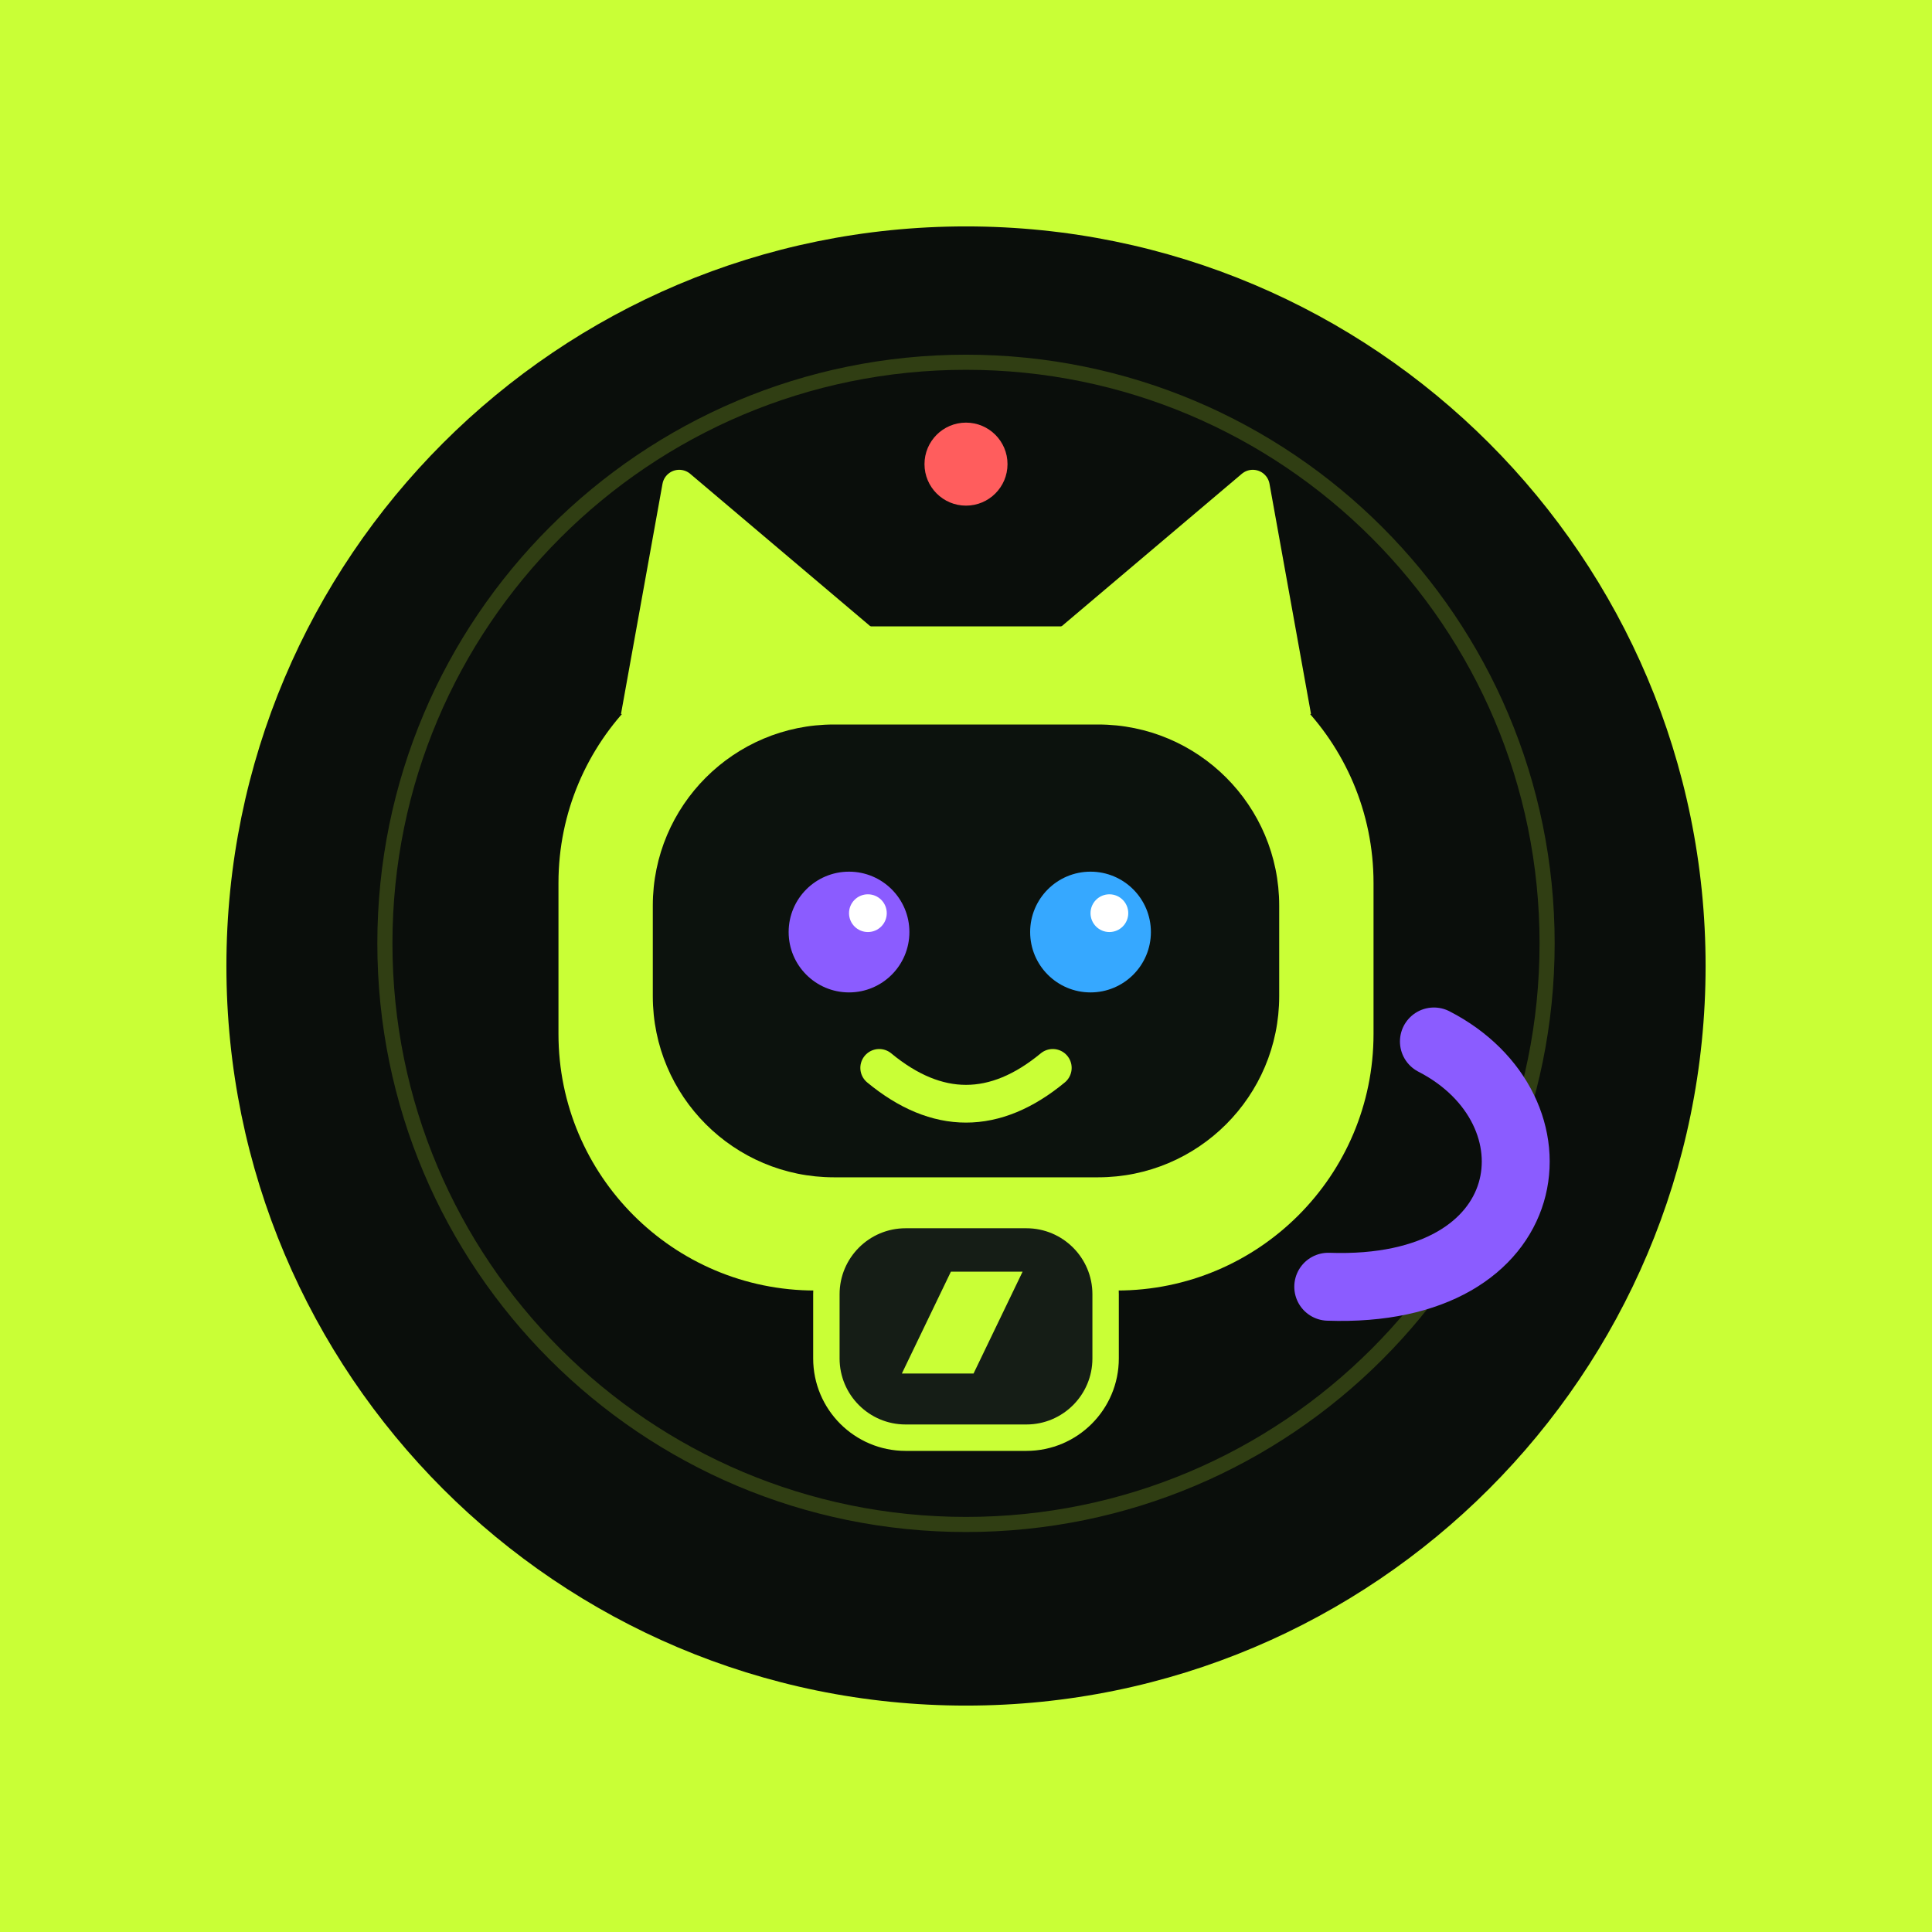
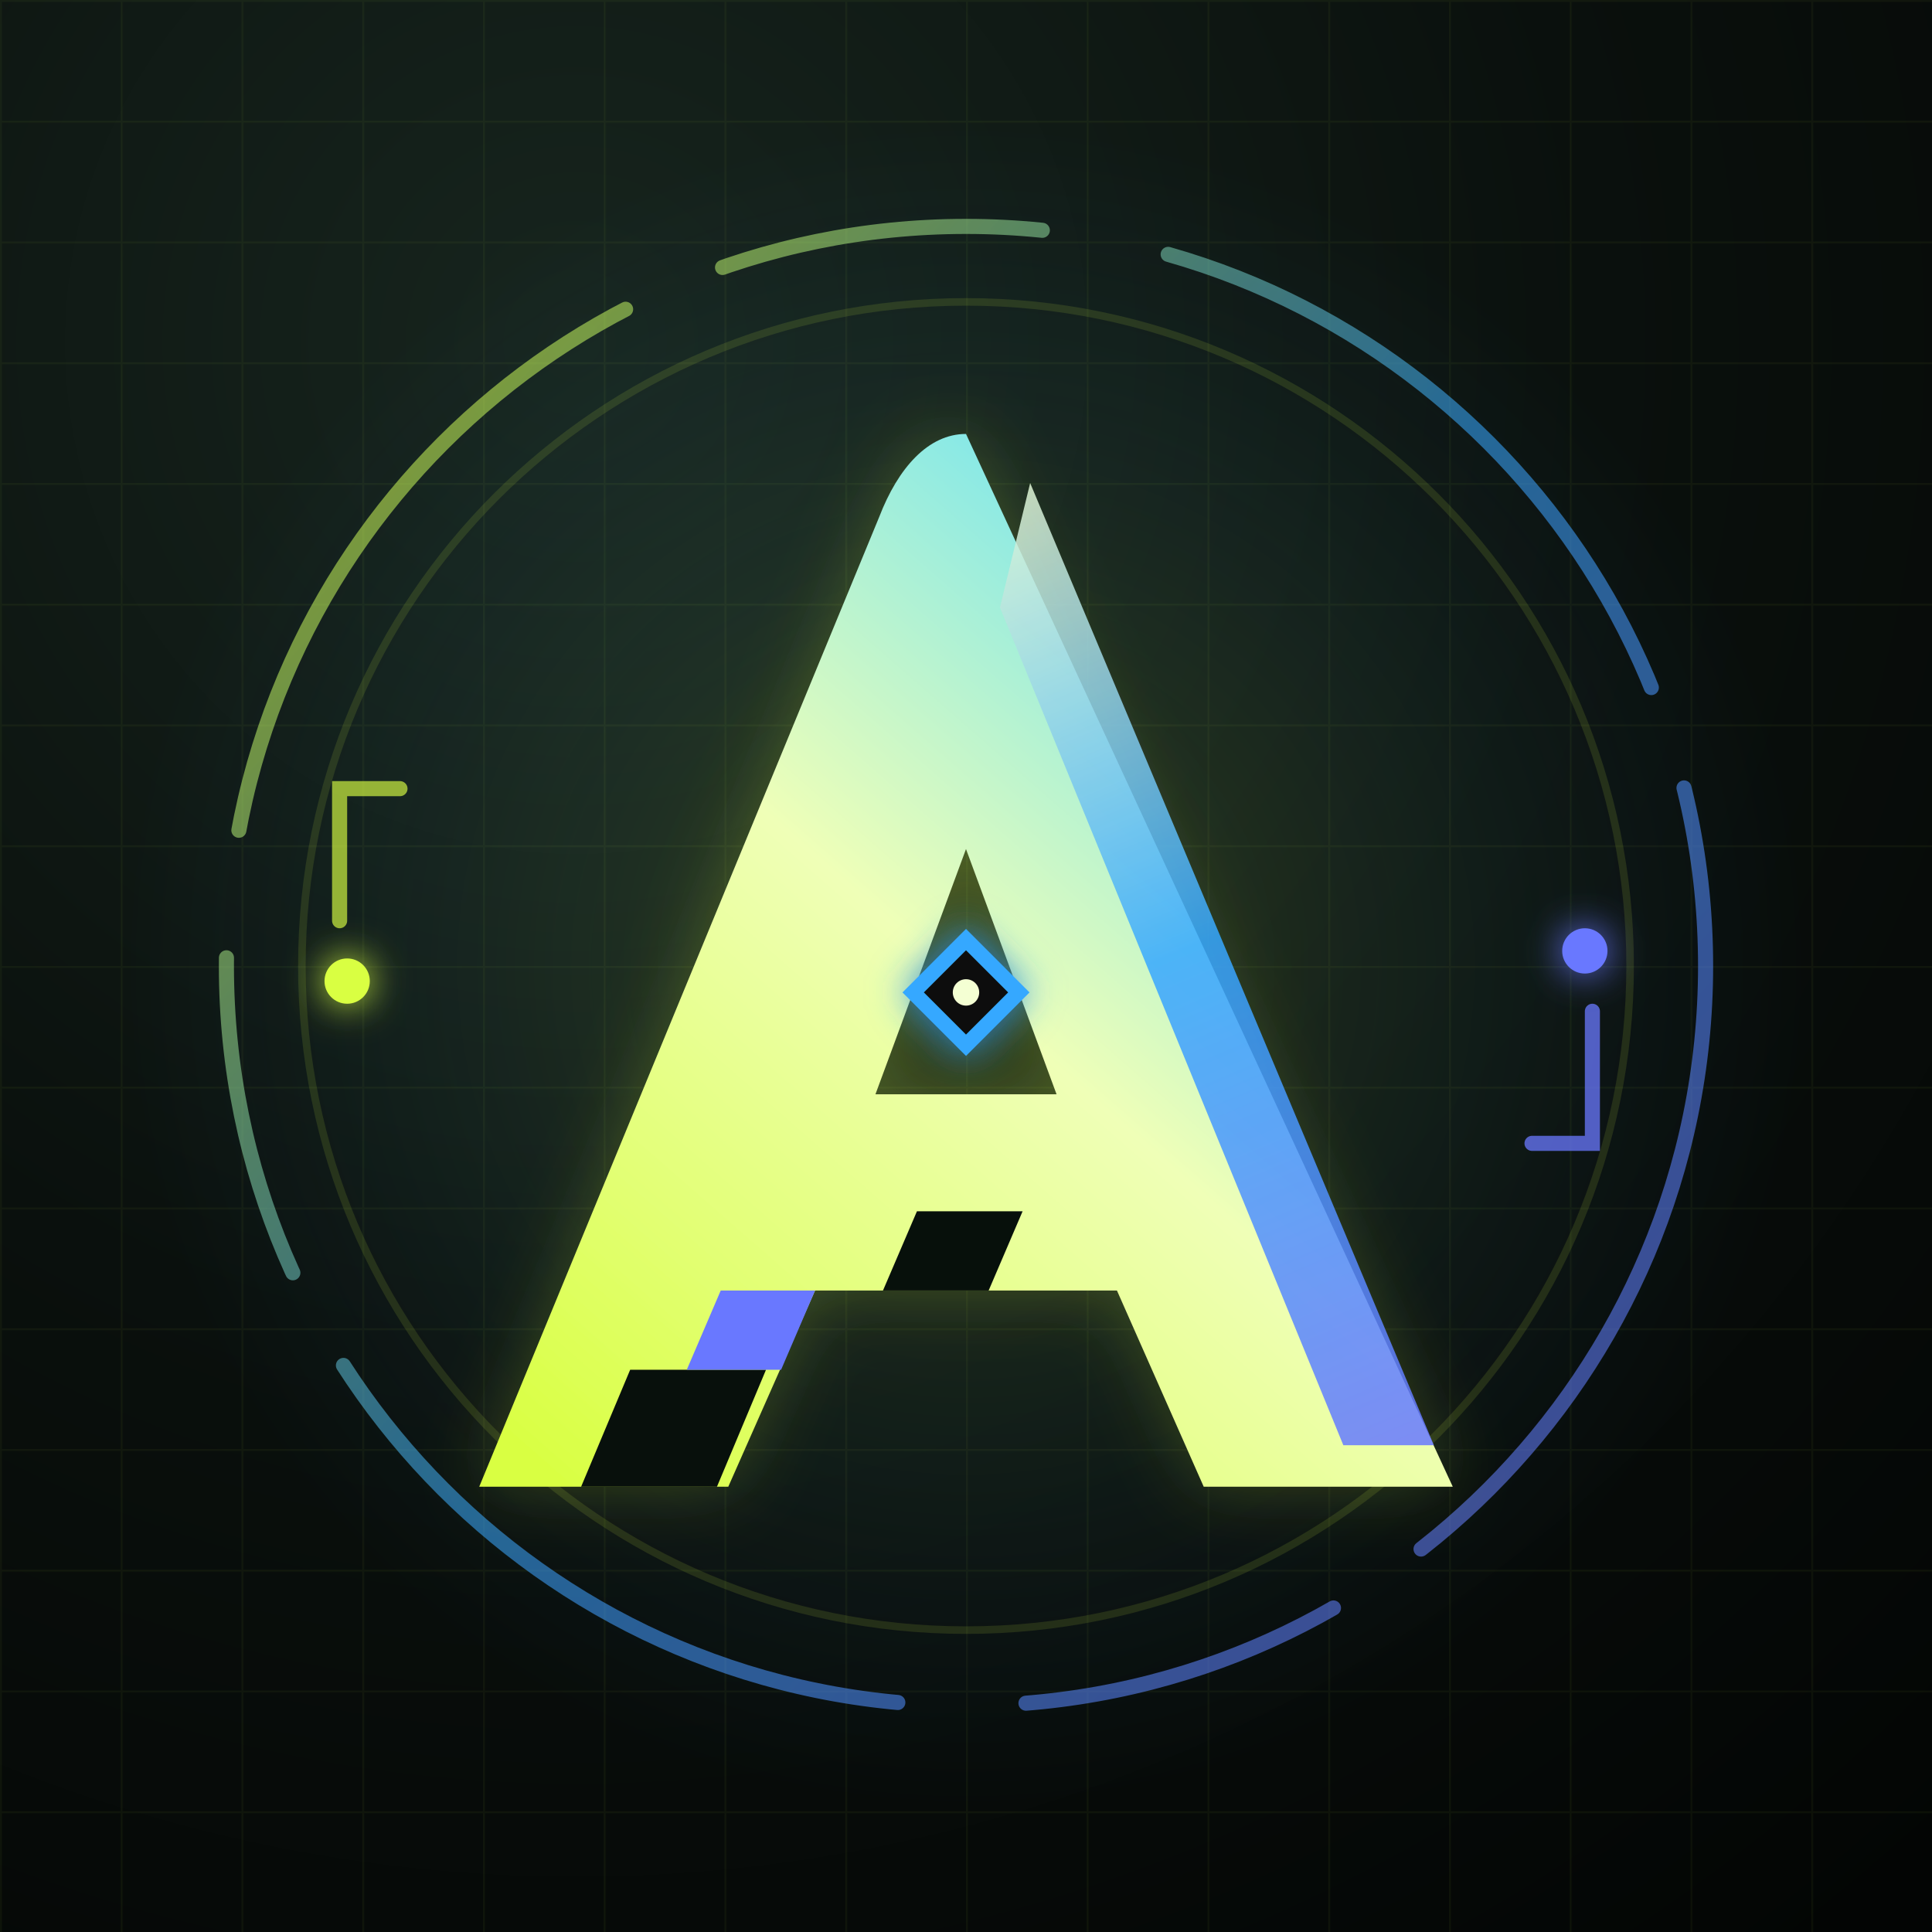
- <svg xmlns="http://www.w3.org/2000/svg" viewBox="0 0 512 512">
-   <rect width="512" height="512" fill="#c9ff36" />
-   <circle cx="256" cy="256" r="196" fill="#0a0e0b" />
-   <circle cx="256" cy="250" r="154" fill="none" stroke="#c9ff36" stroke-opacity=".2" stroke-width="4" />
-   <path d="M352 341c57 2 63-47 28-65" fill="none" stroke="#8b5cff" stroke-width="18" stroke-linecap="round" />
-   <path d="m169 190 11-61 52 44m111 17-11-61-52 44" fill="#c9ff36" stroke="#c9ff36" stroke-width="9" stroke-linejoin="round" />
-   <rect x="148" y="166" width="216" height="176" rx="68" fill="#c9ff36" />
-   <rect x="173" y="192" width="166" height="120" rx="48" fill="#0c120d" />
-   <circle cx="225" cy="247" r="16" fill="#8b5cff" />
-   <circle cx="289" cy="247" r="16" fill="#36a8ff" />
-   <circle cx="230" cy="242" r="5" fill="#fff" />
-   <circle cx="294" cy="242" r="5" fill="#fff" />
-   <path d="M233 283q23 19 46 0" fill="none" stroke="#c9ff36" stroke-width="10" stroke-linecap="round" />
-   <rect x="219" y="322" width="74" height="59" rx="21" fill="#151d16" stroke="#c9ff36" stroke-width="7" />
-   <path d="m239 364 13-27h19l-13 27z" fill="#c9ff36" />
-   <circle cx="256" cy="123" r="11" fill="#ff5d5d" />
+ <svg xmlns="http://www.w3.org/2000/svg" viewBox="0 0 512 512" role="img" aria-labelledby="title">
+   <defs>
+     <radialGradient id="background" cx="30%" cy="18%" r="105%">
+       <stop offset="0" stop-color="#17251e" />
+       <stop offset=".5" stop-color="#0a100d" />
+       <stop offset="1" stop-color="#030504" />
+     </radialGradient>
+     <radialGradient id="aura" cx="50%" cy="50%" r="50%">
+       <stop offset="0" stop-color="#d9ff43" stop-opacity=".18" />
+       <stop offset="1" stop-color="#36a8ff" stop-opacity="0" />
+     </radialGradient>
+     <linearGradient id="orbit" x1="93" y1="106" x2="420" y2="409" gradientUnits="userSpaceOnUse">
+       <stop stop-color="#d9ff43" />
+       <stop offset=".5" stop-color="#36a8ff" />
+       <stop offset="1" stop-color="#6978ff" />
+     </linearGradient>
+     <linearGradient id="mark" x1="142" y1="386" x2="364" y2="132" gradientUnits="userSpaceOnUse">
+       <stop stop-color="#d9ff43" />
+       <stop offset=".5" stop-color="#efffb7" />
+       <stop offset="1" stop-color="#52ddff" />
+     </linearGradient>
+     <linearGradient id="edge" x1="258" y1="117" x2="371" y2="386" gradientUnits="userSpaceOnUse">
+       <stop stop-color="#f5ffd0" />
+       <stop offset=".5" stop-color="#36a8ff" />
+       <stop offset="1" stop-color="#6978ff" />
+     </linearGradient>
+     <pattern id="grid" width="32" height="32" patternUnits="userSpaceOnUse">
+       <path d="M32 0H0v32" fill="none" stroke="#d9ff43" stroke-opacity=".045" stroke-width="1" />
+     </pattern>
+     <filter id="markGlow" x="-30%" y="-30%" width="160%" height="160%">
+       <feGaussianBlur stdDeviation="9" result="blur" />
+       <feFlood flood-color="#d9ff43" flood-opacity=".2" />
+       <feComposite in2="blur" operator="in" />
+       <feMerge>
+         <feMergeNode />
+         <feMergeNode in="SourceGraphic" />
+       </feMerge>
+     </filter>
+     <filter id="nodeGlow" x="-180%" y="-180%" width="460%" height="460%">
+       <feGaussianBlur stdDeviation="5" result="blur" />
+       <feMerge>
+         <feMergeNode in="blur" />
+         <feMergeNode in="SourceGraphic" />
+       </feMerge>
+     </filter>
+   </defs>
+   <rect width="512" height="512" fill="url(#background)" />
+   <rect width="512" height="512" fill="url(#grid)" />
+   <circle cx="256" cy="256" r="224" fill="url(#aura)" />
+   <circle cx="256" cy="256" r="196" fill="none" stroke="url(#orbit)" stroke-width="4" stroke-dasharray="178 28 86 34" stroke-linecap="round" opacity=".56" />
+   <circle cx="256" cy="256" r="176" fill="none" stroke="#d9ff43" stroke-width="2" stroke-opacity=".12" />
+   <path d="M106 209H90v35" fill="none" stroke="#d9ff43" stroke-width="4" stroke-linecap="round" opacity=".66" />
+   <path d="M406 303h16v-35" fill="none" stroke="#6978ff" stroke-width="4" stroke-linecap="round" opacity=".75" />
+   <circle cx="92" cy="260" r="6" fill="#d9ff43" filter="url(#nodeGlow)" />
+   <circle cx="420" cy="252" r="6" fill="#6978ff" filter="url(#nodeGlow)" />
+   <path d="M256 115 385 394h-66l-23-52h-80l-23 52h-66l106-257c5-13 13-22 23-22Zm0 110-24 65h48Z" fill="url(#mark)" fill-rule="evenodd" filter="url(#markGlow)" />
+   <path d="M273 128 380 383h-24l-91-222Z" fill="url(#edge)" opacity=".85" />
+   <path d="M167 363h36l-13 31h-36Z" fill="#08100c" />
+   <path d="M191 342h25l-9 21h-25Z" fill="#6978ff" />
+   <path d="M243 321h28l-9 21h-28Z" fill="#07100b" />
+   <path d="m256 249 14 14-14 14-14-14Z" fill="#0a100d" stroke="#36a8ff" stroke-width="4" filter="url(#nodeGlow)" />
+   <circle cx="256" cy="263" r="3.5" fill="#f4ffd3" />
</svg>
